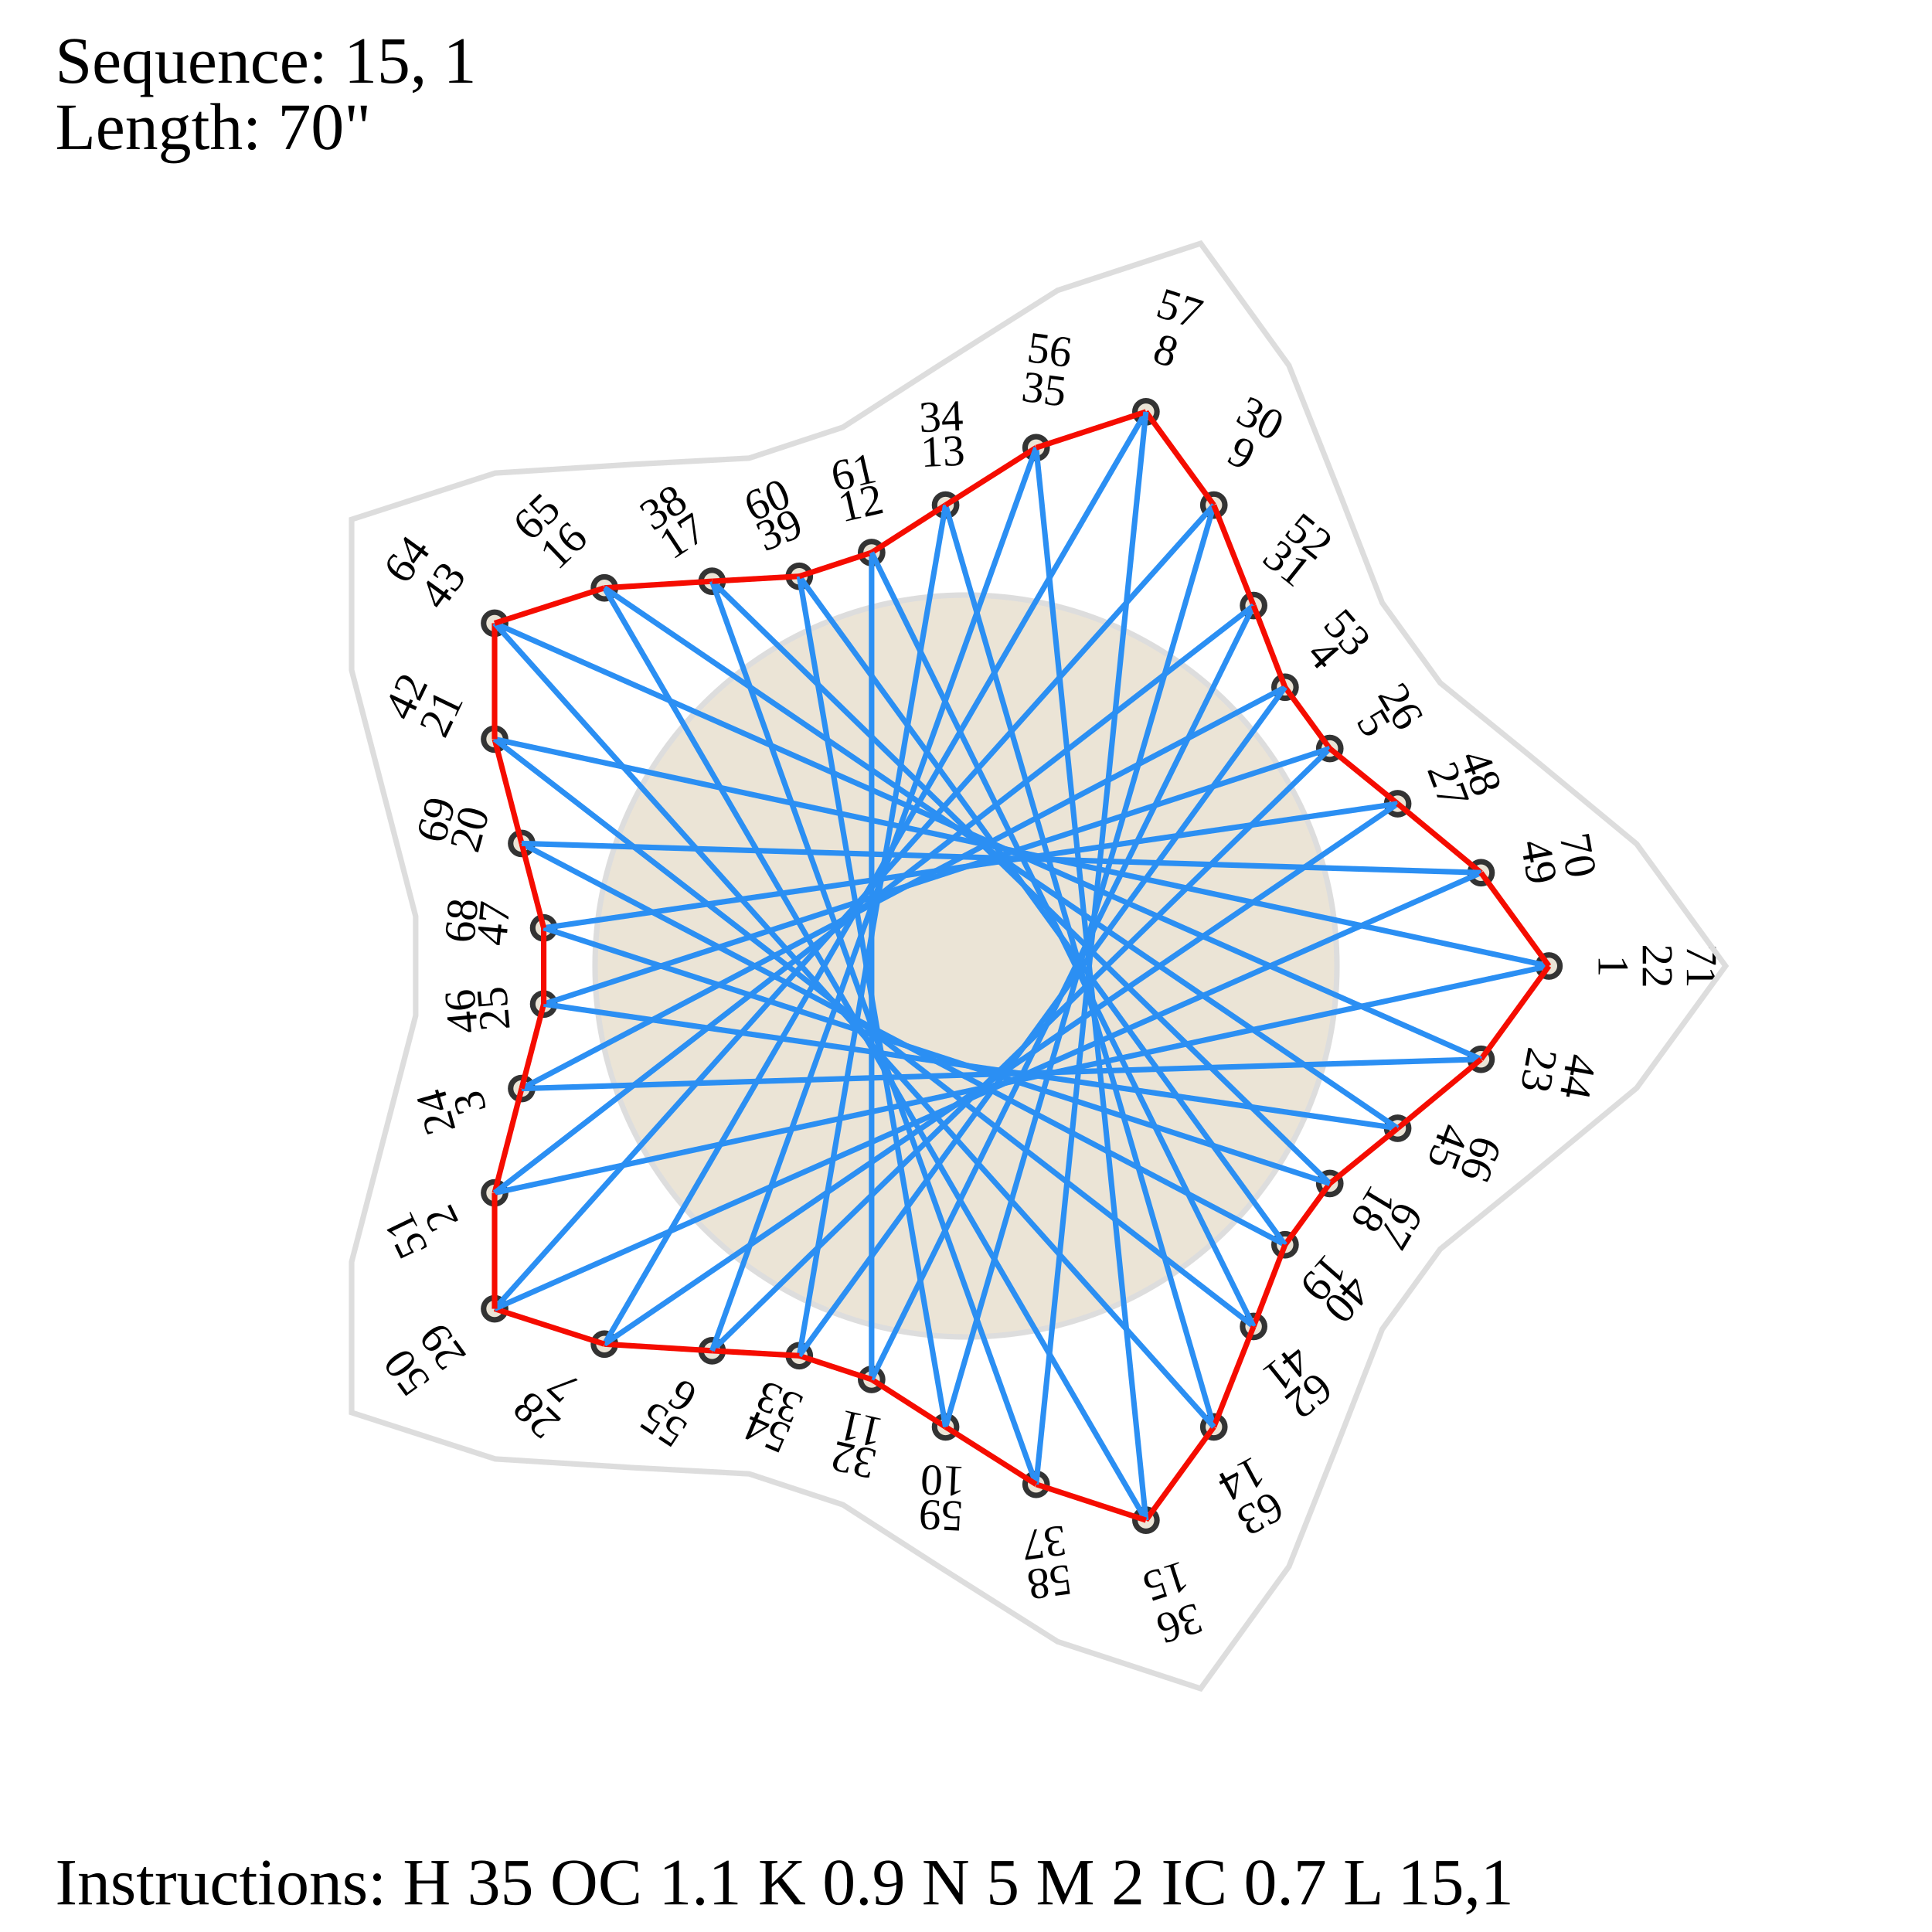
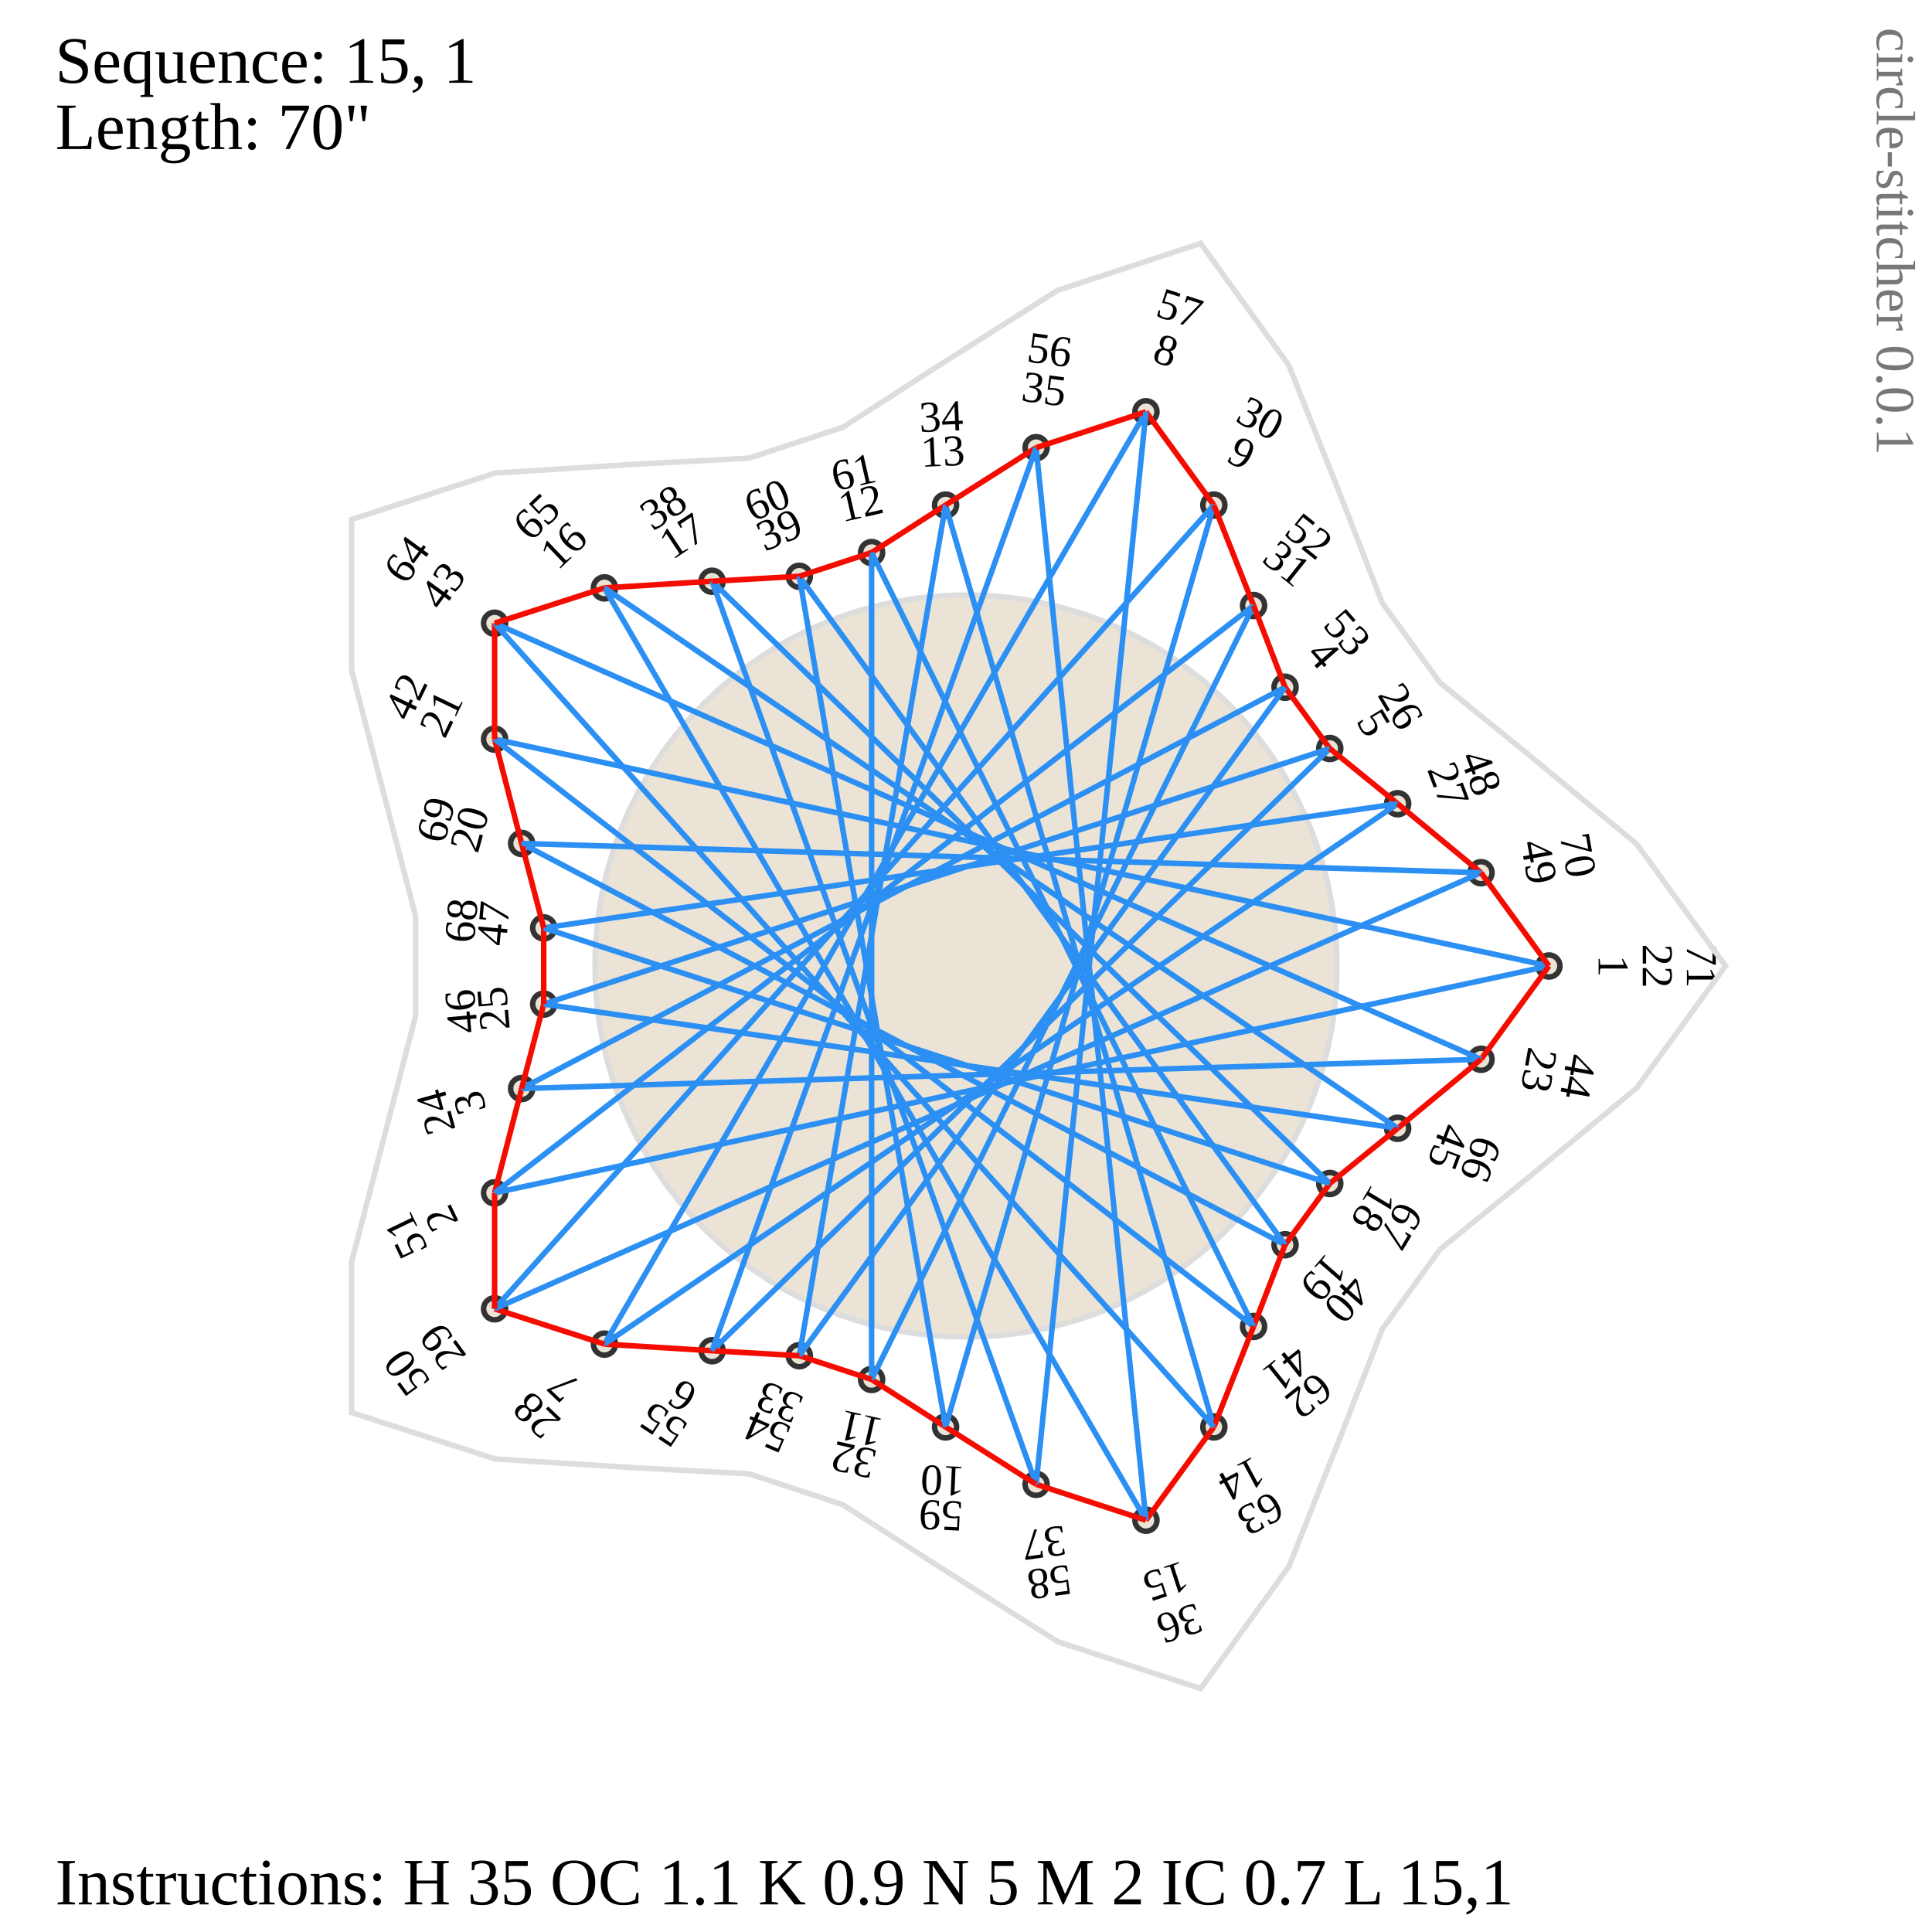
<svg xmlns="http://www.w3.org/2000/svg" viewBox="0 0 350 350" width="700" height="700">
  <style>
.hole {
    fill: #EBE4D6;
    stroke: #333333;
    r: 2px;
}
.index {
    font-size: 8px;
    text-anchor: middle;
}
.front {
    stroke: #2B8FF3;
    stroke-width: 1px;
}
.back {
    stroke: #F50C00;
    stroke-width: 1px;
}
.summary {
    font-size: 12px;
}
+ 
+ .seq0 {
+     fill: #000000
+ }
+ 
.seq1 {
    fill: #099A3C
}
+ 
.seq2 {
    fill: #8B1828
}
+ 
.seq3 {
    fill: #515F45
}
</style>
  <rect x="0" y="0" width="350" height="350" fill="#ffffff" />
  <circle stroke="#dddddd" cx="175.0" cy="175.0" r="67.2" fill="#EBE4D6" />
  <circle class="hole" cx="280.6" cy="175.0" />
  <circle class="hole" cx="268.3" cy="191.9" />
  <circle class="hole" cx="253.2" cy="204.4" />
  <circle class="hole" cx="240.9" cy="214.4" />
  <circle class="hole" cx="232.8" cy="225.5" />
  <circle class="hole" cx="227.1" cy="240.3" />
  <circle class="hole" cx="219.9" cy="258.5" />
  <circle class="hole" cx="207.6" cy="275.4" />
  <circle class="hole" cx="187.7" cy="268.9" />
  <circle class="hole" cx="171.3" cy="258.5" />
  <circle class="hole" cx="157.9" cy="249.9" />
  <circle class="hole" cx="144.8" cy="245.6" />
  <circle class="hole" cx="129.0" cy="244.7" />
  <circle class="hole" cx="109.5" cy="243.5" />
  <circle class="hole" cx="89.6" cy="237.1" />
  <circle class="hole" cx="89.6" cy="216.1" />
  <circle class="hole" cx="94.5" cy="197.2" />
  <circle class="hole" cx="98.5" cy="181.9" />
  <circle class="hole" cx="98.5" cy="168.1" />
  <circle class="hole" cx="94.5" cy="152.8" />
  <circle class="hole" cx="89.6" cy="133.9" />
  <circle class="hole" cx="89.6" cy="112.9" />
  <circle class="hole" cx="109.5" cy="106.5" />
  <circle class="hole" cx="129.0" cy="105.3" />
  <circle class="hole" cx="144.8" cy="104.4" />
  <circle class="hole" cx="157.9" cy="100.1" />
  <circle class="hole" cx="171.3" cy="91.5" />
  <circle class="hole" cx="187.7" cy="81.1" />
  <circle class="hole" cx="207.6" cy="74.6" />
  <circle class="hole" cx="219.9" cy="91.5" />
  <circle class="hole" cx="227.1" cy="109.7" />
  <circle class="hole" cx="232.8" cy="124.5" />
  <circle class="hole" cx="240.9" cy="135.6" />
  <circle class="hole" cx="253.2" cy="145.6" />
  <circle class="hole" cx="268.3" cy="158.1" />
+   <a href="https://github.com/rbedia/circle-stitcher">
+     <text font-size="10" fill="#777777" transform="rotate(90 340 5)" x="340" y="5">circle-stitcher 0.0.1</text>
+   </a>
  <text class="summary" x="10" y="345">Instructions: H 35 OC 1.1 K 0.9 N 5 M 2 IC 0.7 L 15,1</text>
  <text class="index seq0" transform="rotate(90.0 289.6 175.0)" x="289.6" y="175.0">1</text>
  <line class="front" x1="280.6" y1="175.0" x2="89.6" y2="216.1" />
  <text class="index seq0" transform="rotate(244.3 82.3 219.6)" x="82.3" y="219.6">2</text>
  <line class="back" x1="89.6" y1="216.1" x2="94.5" y2="197.2" />
  <text class="index seq0" transform="rotate(254.6 87.6 199.1)" x="87.6" y="199.1">3</text>
  <line class="front" x1="94.5" y1="197.2" x2="232.8" y2="124.5" />
  <text class="index seq0" transform="rotate(408.9 237.8 120.2)" x="237.8" y="120.2">4</text>
  <line class="back" x1="232.8" y1="124.5" x2="240.9" y2="135.6" />
  <text class="index seq0" transform="rotate(419.1 246.6 132.3)" x="246.6" y="132.3">5</text>
  <line class="front" x1="240.9" y1="135.6" x2="129.0" y2="244.7" />
  <text class="index seq0" transform="rotate(573.4 125.1 250.7)" x="125.1" y="250.7">6</text>
  <line class="back" x1="129.0" y1="244.7" x2="109.5" y2="243.5" />
  <text class="index seq0" transform="rotate(223.7 103.9 249.3)" x="103.9" y="249.3">7</text>
  <line class="front" x1="109.5" y1="243.5" x2="207.6" y2="74.6" />
  <text class="index seq0" transform="rotate(378.0 210.4 66.0)" x="210.4" y="66.0">8</text>
  <line class="back" x1="207.6" y1="74.6" x2="219.9" y2="91.5" />
  <text class="index seq0" transform="rotate(388.3 223.7 84.4)" x="223.7" y="84.4">9</text>
  <line class="front" x1="219.9" y1="91.5" x2="171.3" y2="258.5" />
  <text class="index seq0" transform="rotate(542.6 170.9 265.6)" x="170.9" y="265.6">10</text>
  <line class="back" x1="171.3" y1="258.5" x2="157.9" y2="249.9" />
  <text class="index seq0" transform="rotate(192.9 156.5 256.3)" x="156.5" y="256.3">11</text>
  <line class="front" x1="157.9" y1="249.9" x2="157.9" y2="100.1" />
  <text class="index seq0" transform="rotate(347.1 156.5 93.7)" x="156.5" y="93.7">12</text>
  <line class="back" x1="157.9" y1="100.1" x2="171.3" y2="91.5" />
  <text class="index seq0" transform="rotate(357.4 170.9 84.4)" x="170.9" y="84.4">13</text>
  <line class="front" x1="171.3" y1="91.5" x2="219.9" y2="258.5" />
  <text class="index seq0" transform="rotate(511.7 223.7 265.6)" x="223.7" y="265.6">14</text>
  <line class="back" x1="219.9" y1="258.5" x2="207.6" y2="275.4" />
  <text class="index seq0" transform="rotate(162.0 210.4 284.0)" x="210.4" y="284.0">15</text>
  <line class="front" x1="207.6" y1="275.4" x2="109.5" y2="106.5" />
  <text class="index seq0" transform="rotate(316.3 103.9 100.7)" x="103.9" y="100.7">16</text>
  <line class="back" x1="109.5" y1="106.5" x2="129.0" y2="105.3" />
  <text class="index seq0" transform="rotate(326.6 125.1 99.3)" x="125.1" y="99.3">17</text>
  <line class="front" x1="129.0" y1="105.3" x2="240.9" y2="214.4" />
  <text class="index seq0" transform="rotate(480.9 246.6 217.7)" x="246.6" y="217.7">18</text>
  <line class="back" x1="240.9" y1="214.4" x2="232.8" y2="225.5" />
  <text class="index seq0" transform="rotate(131.1 237.8 229.8)" x="237.8" y="229.8">19</text>
  <line class="front" x1="232.8" y1="225.5" x2="94.5" y2="152.8" />
  <text class="index seq0" transform="rotate(285.4 87.6 150.9)" x="87.6" y="150.9">20</text>
  <line class="back" x1="94.5" y1="152.8" x2="89.6" y2="133.9" />
  <text class="index seq0" transform="rotate(295.7 82.3 130.4)" x="82.3" y="130.4">21</text>
  <line class="front" x1="89.6" y1="133.9" x2="280.6" y2="175.0" />
  <text class="index seq0" transform="rotate(450.0 297.6 175.0)" x="297.6" y="175.0">22</text>
  <line class="back" x1="280.6" y1="175.0" x2="268.3" y2="191.9" />
  <text class="index seq0" transform="rotate(100.3 276.2 193.4)" x="276.2" y="193.4">23</text>
  <line class="front" x1="268.3" y1="191.9" x2="94.5" y2="197.2" />
  <text class="index seq0" transform="rotate(254.6 81.5 200.8)" x="81.5" y="200.8">24</text>
  <line class="back" x1="94.5" y1="197.2" x2="98.5" y2="181.9" />
  <text class="index seq0" transform="rotate(264.9 92.0 182.5)" x="92.0" y="182.5">25</text>
  <line class="front" x1="98.5" y1="181.9" x2="240.9" y2="135.6" />
  <text class="index seq0" transform="rotate(419.1 251.5 129.3)" x="251.5" y="129.3">26</text>
  <line class="back" x1="240.9" y1="135.6" x2="253.2" y2="145.6" />
  <text class="index seq0" transform="rotate(429.4 259.9 143.1)" x="259.9" y="143.1">27</text>
  <line class="front" x1="253.2" y1="145.6" x2="109.5" y2="243.5" />
  <text class="index seq0" transform="rotate(583.7 99.0 254.5)" x="99.0" y="254.5">28</text>
  <line class="back" x1="109.5" y1="243.5" x2="89.6" y2="237.1" />
  <text class="index seq0" transform="rotate(234.0 82.3 242.4)" x="82.3" y="242.4">29</text>
  <line class="front" x1="89.6" y1="237.1" x2="219.9" y2="91.5" />
  <text class="index seq0" transform="rotate(388.3 227.1 78.1)" x="227.1" y="78.1">30</text>
  <line class="back" x1="219.9" y1="91.5" x2="227.1" y2="109.7" />
  <text class="index seq0" transform="rotate(398.6 231.5 104.1)" x="231.5" y="104.1">31</text>
  <line class="front" x1="227.1" y1="109.7" x2="157.9" y2="249.9" />
  <text class="index seq0" transform="rotate(552.9 155.2 261.9)" x="155.2" y="261.9">32</text>
  <line class="back" x1="157.9" y1="249.9" x2="144.8" y2="245.6" />
  <text class="index seq0" transform="rotate(203.1 142.2 251.6)" x="142.2" y="251.6">33</text>
  <line class="front" x1="144.8" y1="245.6" x2="171.3" y2="91.5" />
  <text class="index seq0" transform="rotate(357.4 170.6 78.1)" x="170.6" y="78.1">34</text>
  <line class="back" x1="171.3" y1="91.5" x2="187.7" y2="81.1" />
  <text class="index seq0" transform="rotate(367.7 188.8 73.1)" x="188.8" y="73.1">35</text>
  <line class="front" x1="187.7" y1="81.1" x2="207.6" y2="275.4" />
  <text class="index seq0" transform="rotate(522.0 212.9 291.6)" x="212.9" y="291.6">36</text>
  <line class="back" x1="207.6" y1="275.4" x2="187.7" y2="268.9" />
  <text class="index seq0" transform="rotate(172.3 188.8 276.9)" x="188.8" y="276.9">37</text>
  <line class="front" x1="187.7" y1="268.9" x2="129.0" y2="105.3" />
  <text class="index seq0" transform="rotate(326.6 121.6 94.1)" x="121.6" y="94.1">38</text>
  <line class="back" x1="129.0" y1="105.3" x2="144.8" y2="104.4" />
  <text class="index seq0" transform="rotate(336.9 142.2 98.4)" x="142.2" y="98.4">39</text>
  <line class="front" x1="144.8" y1="104.4" x2="232.8" y2="225.5" />
  <text class="index seq0" transform="rotate(491.1 242.1 233.7)" x="242.1" y="233.7">40</text>
  <line class="back" x1="232.8" y1="225.5" x2="227.1" y2="240.3" />
  <text class="index seq0" transform="rotate(141.4 231.5 245.9)" x="231.5" y="245.9">41</text>
  <line class="front" x1="227.1" y1="240.3" x2="89.6" y2="133.9" />
  <text class="index seq0" transform="rotate(295.7 75.9 127.3)" x="75.9" y="127.3">42</text>
  <line class="back" x1="89.6" y1="133.9" x2="89.6" y2="112.9" />
  <text class="index seq0" transform="rotate(306.0 82.3 107.6)" x="82.3" y="107.6">43</text>
  <line class="front" x1="89.6" y1="112.9" x2="268.3" y2="191.9" />
  <text class="index seq0" transform="rotate(460.3 283.3 194.6)" x="283.3" y="194.6">44</text>
  <line class="back" x1="268.3" y1="191.9" x2="253.2" y2="204.4" />
  <text class="index seq0" transform="rotate(110.6 259.9 206.9)" x="259.9" y="206.9">45</text>
  <line class="front" x1="253.2" y1="204.4" x2="98.5" y2="181.9" />
  <text class="index seq0" transform="rotate(264.9 86.2 183.0)" x="86.2" y="183.0">46</text>
  <line class="back" x1="98.5" y1="181.9" x2="98.5" y2="168.1" />
  <text class="index seq0" transform="rotate(275.1 92.0 167.5)" x="92.0" y="167.5">47</text>
  <line class="front" x1="98.5" y1="168.1" x2="253.2" y2="145.6" />
  <text class="index seq0" transform="rotate(429.4 265.8 140.9)" x="265.8" y="140.9">48</text>
  <line class="back" x1="253.2" y1="145.6" x2="268.3" y2="158.1" />
  <text class="index seq0" transform="rotate(439.7 276.2 156.6)" x="276.2" y="156.6">49</text>
  <line class="front" x1="268.3" y1="158.1" x2="89.6" y2="237.1" />
  <text class="index seq0" transform="rotate(594.0 75.8 247.1)" x="75.8" y="247.1">50</text>
  <line class="back" x1="89.6" y1="237.1" x2="89.6" y2="216.1" />
  <text class="index seq0" transform="rotate(244.3 75.9 222.7)" x="75.9" y="222.7">51</text>
  <line class="front" x1="89.6" y1="216.1" x2="227.1" y2="109.7" />
  <text class="index seq0" transform="rotate(398.6 235.5 99.2)" x="235.5" y="99.2">52</text>
  <line class="back" x1="227.1" y1="109.7" x2="232.8" y2="124.5" />
  <text class="index seq0" transform="rotate(408.9 242.1 116.3)" x="242.1" y="116.3">53</text>
  <line class="front" x1="232.8" y1="124.5" x2="144.8" y2="245.6" />
  <text class="index seq0" transform="rotate(563.1 140.0 257.0)" x="140.0" y="257.0">54</text>
  <line class="back" x1="144.8" y1="245.6" x2="129.0" y2="244.7" />
  <text class="index seq0" transform="rotate(213.4 121.6 255.9)" x="121.6" y="255.9">55</text>
  <line class="front" x1="129.0" y1="244.7" x2="187.7" y2="81.1" />
  <text class="index seq0" transform="rotate(367.7 189.8 66.0)" x="189.8" y="66.0">56</text>
  <line class="back" x1="187.7" y1="81.1" x2="207.6" y2="74.6" />
  <text class="index seq0" transform="rotate(378.0 212.9 58.4)" x="212.9" y="58.4">57</text>
  <line class="front" x1="207.6" y1="74.6" x2="187.7" y2="268.9" />
  <text class="index seq0" transform="rotate(532.3 189.8 284.0)" x="189.8" y="284.0">58</text>
  <line class="back" x1="187.7" y1="268.9" x2="171.3" y2="258.5" />
  <text class="index seq0" transform="rotate(182.6 170.6 271.9)" x="170.6" y="271.9">59</text>
  <line class="front" x1="171.3" y1="258.5" x2="144.8" y2="104.4" />
  <text class="index seq0" transform="rotate(336.9 140.0 93.0)" x="140.0" y="93.0">60</text>
  <line class="back" x1="144.8" y1="104.4" x2="157.9" y2="100.1" />
  <text class="index seq0" transform="rotate(347.1 155.2 88.1)" x="155.2" y="88.1">61</text>
  <line class="front" x1="157.9" y1="100.1" x2="227.1" y2="240.3" />
  <text class="index seq0" transform="rotate(501.4 235.5 250.8)" x="235.5" y="250.8">62</text>
  <line class="back" x1="227.1" y1="240.3" x2="219.9" y2="258.5" />
  <text class="index seq0" transform="rotate(151.7 227.1 271.9)" x="227.1" y="271.9">63</text>
  <line class="front" x1="219.9" y1="258.5" x2="89.6" y2="112.9" />
  <text class="index seq0" transform="rotate(306.0 75.8 102.9)" x="75.8" y="102.9">64</text>
  <line class="back" x1="89.6" y1="112.9" x2="109.5" y2="106.5" />
  <text class="index seq0" transform="rotate(316.3 99.0 95.5)" x="99.0" y="95.5">65</text>
  <line class="front" x1="109.5" y1="106.5" x2="253.2" y2="204.4" />
  <text class="index seq0" transform="rotate(470.6 265.8 209.1)" x="265.8" y="209.1">66</text>
  <line class="back" x1="253.2" y1="204.4" x2="240.9" y2="214.4" />
  <text class="index seq0" transform="rotate(120.9 251.5 220.7)" x="251.5" y="220.7">67</text>
  <line class="front" x1="240.9" y1="214.4" x2="98.5" y2="168.1" />
  <text class="index seq0" transform="rotate(275.1 86.2 167.0)" x="86.2" y="167.0">68</text>
  <line class="back" x1="98.5" y1="168.1" x2="94.5" y2="152.8" />
  <text class="index seq0" transform="rotate(285.4 81.5 149.2)" x="81.5" y="149.2">69</text>
  <line class="front" x1="94.5" y1="152.8" x2="268.3" y2="158.1" />
  <text class="index seq0" transform="rotate(439.7 283.3 155.4)" x="283.3" y="155.4">70</text>
  <line class="back" x1="268.3" y1="158.1" x2="280.6" y2="175.0" />
  <text class="index seq0" transform="rotate(450.0 305.6 175.0)" x="305.6" y="175.0">71</text>
  <text class="summary seq0" x="10" y="15">Sequence: 15, 1</text>
  <text class="summary seq0" x="10" y="27">Length: 70"</text>
  <path stroke="#dddddd" d="M 312.6 175.0 L 296.5 197.1 L 276.9 213.3 L 260.9 226.3 L 250.4 240.8 L 242.9 260.1 L 233.5 283.8 L 217.5 305.9 L 191.6 297.4 L 170.1 283.8 L 152.7 272.6 L 135.7 267.0 L 115.0 265.9 L 89.7 264.3 L 63.7 255.9 L 63.7 228.6 L 70.1 204.0 L 75.3 184.0 L 75.3 166.0 L 70.1 146.0 L 63.7 121.4 L 63.7 94.1 L 89.7 85.7 L 115.0 84.1 L 135.7 83.0 L 152.7 77.4 L 170.1 66.2 L 191.6 52.6 L 217.5 44.1 L 233.5 66.2 L 242.9 89.9 L 250.4 109.2 L 260.9 123.7 L 276.9 136.7 L 296.5 152.9 Z " fill-opacity="0" />
</svg>
